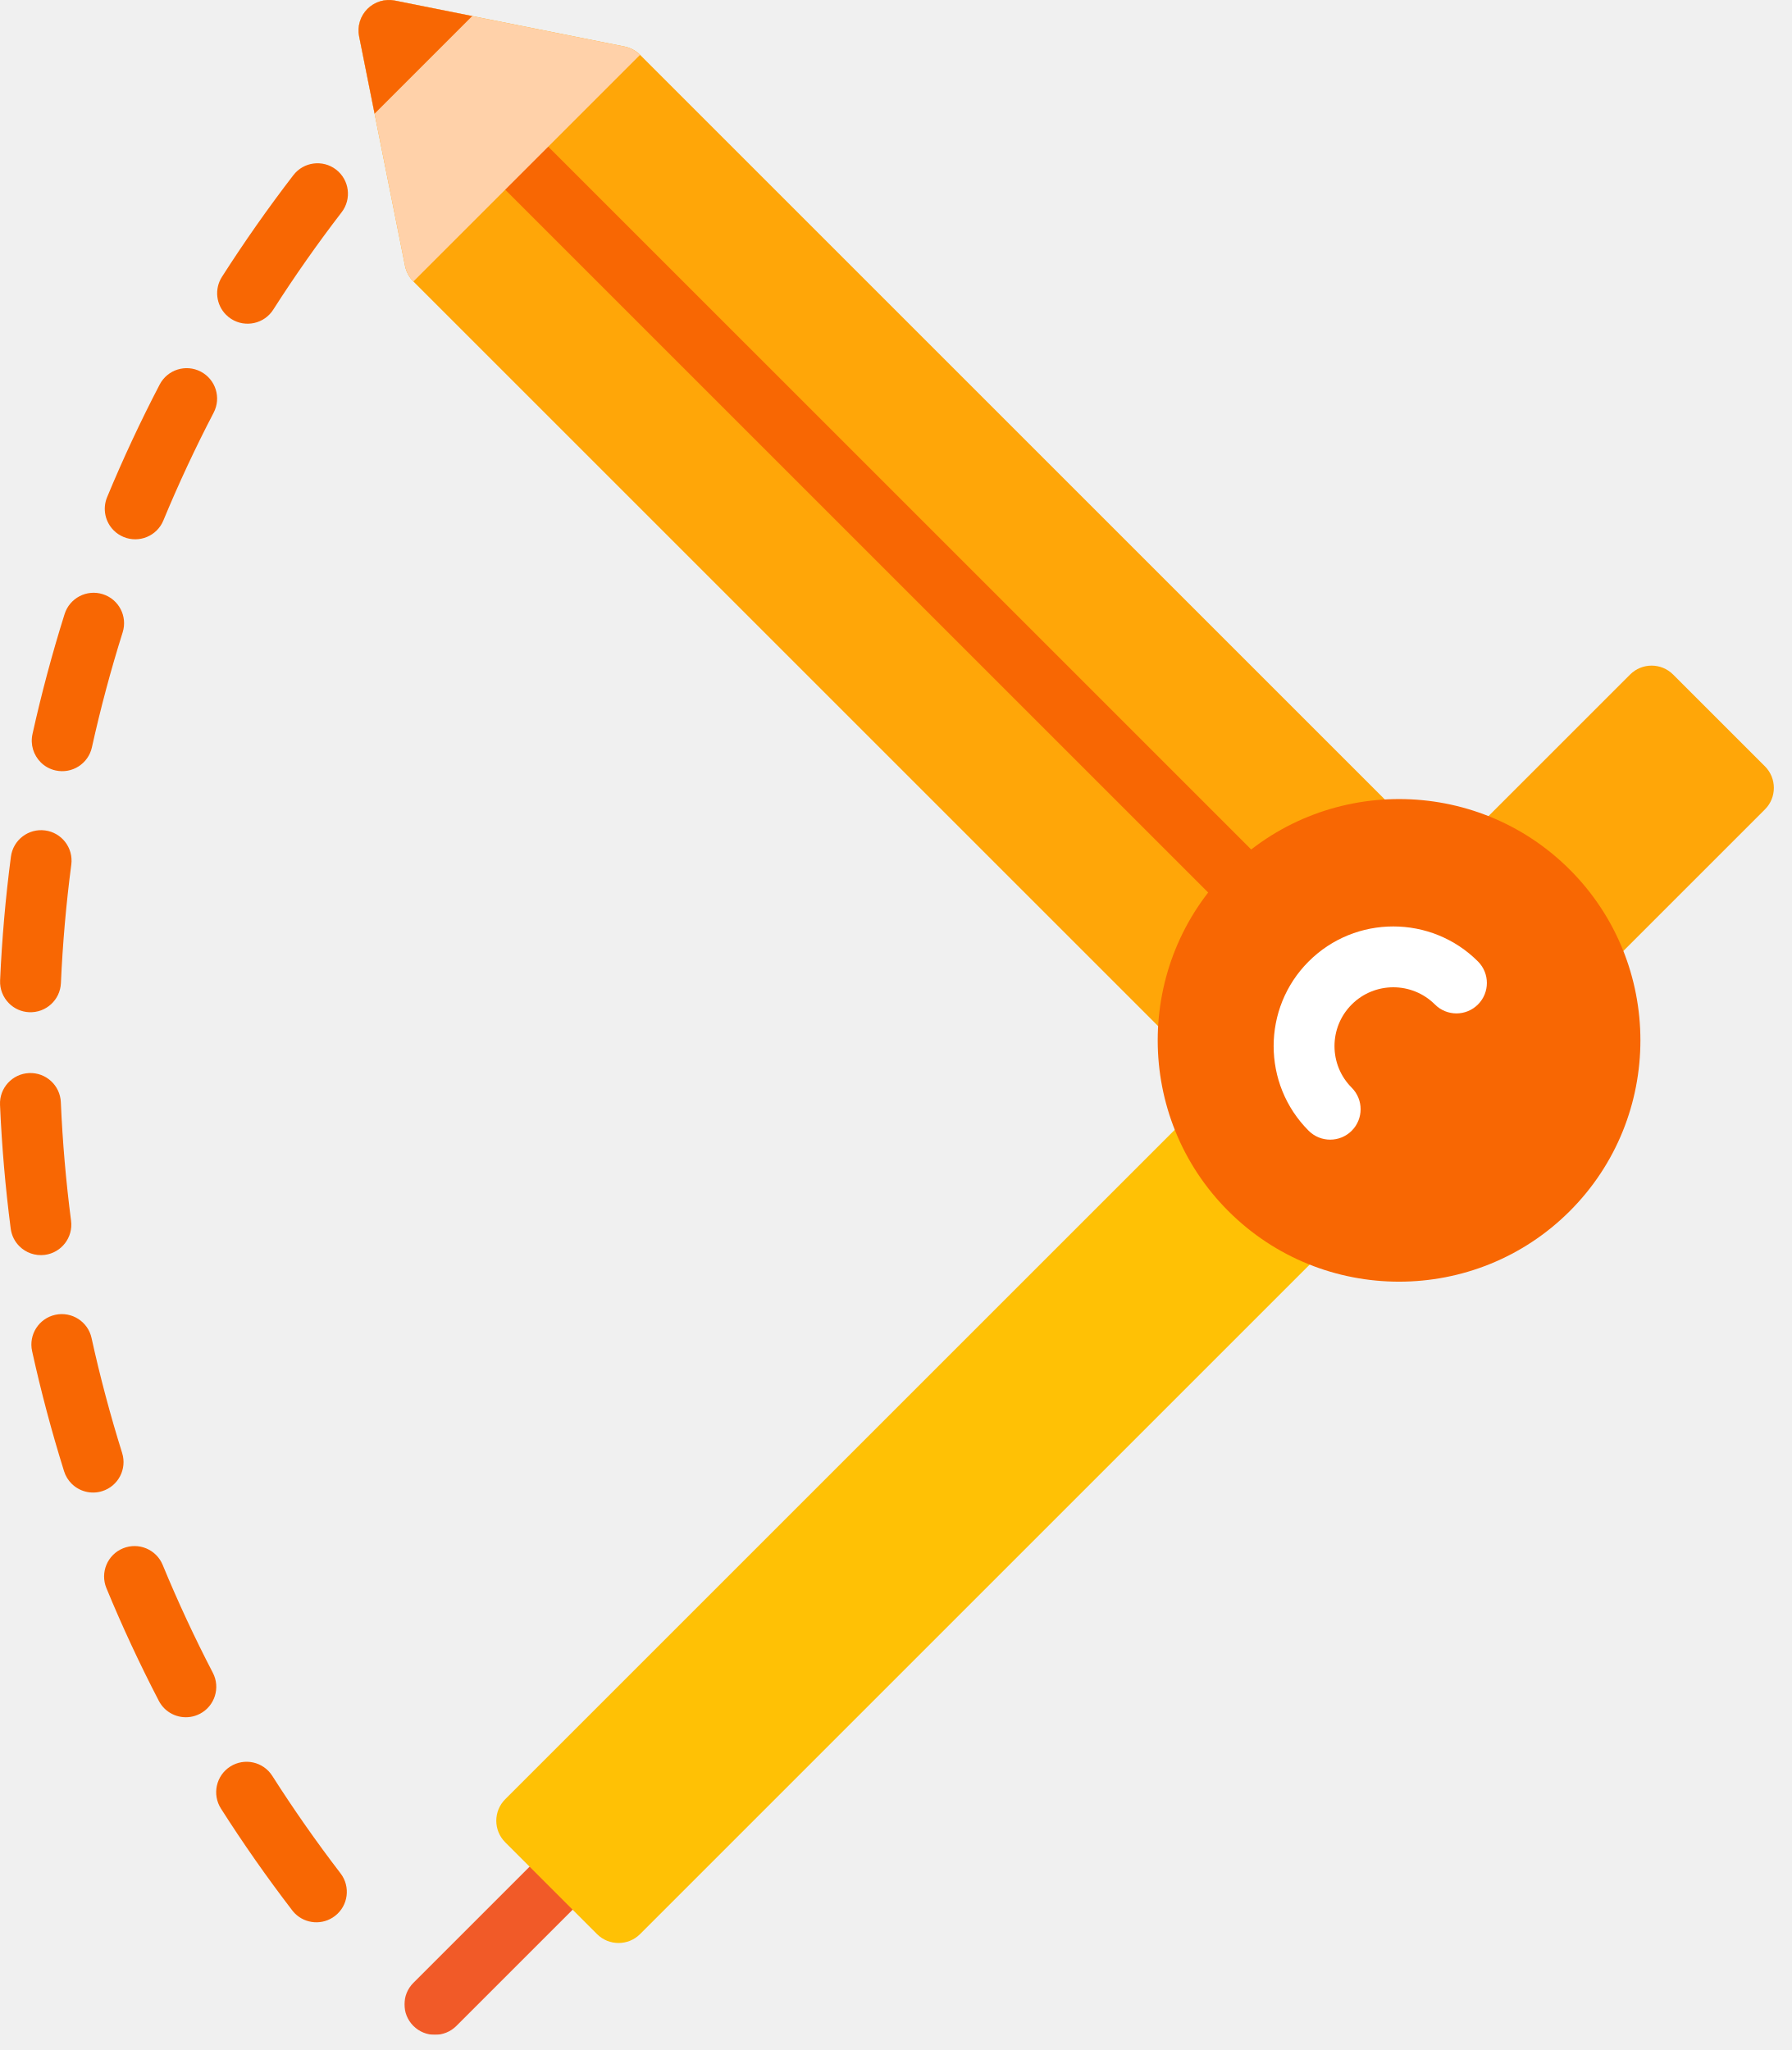
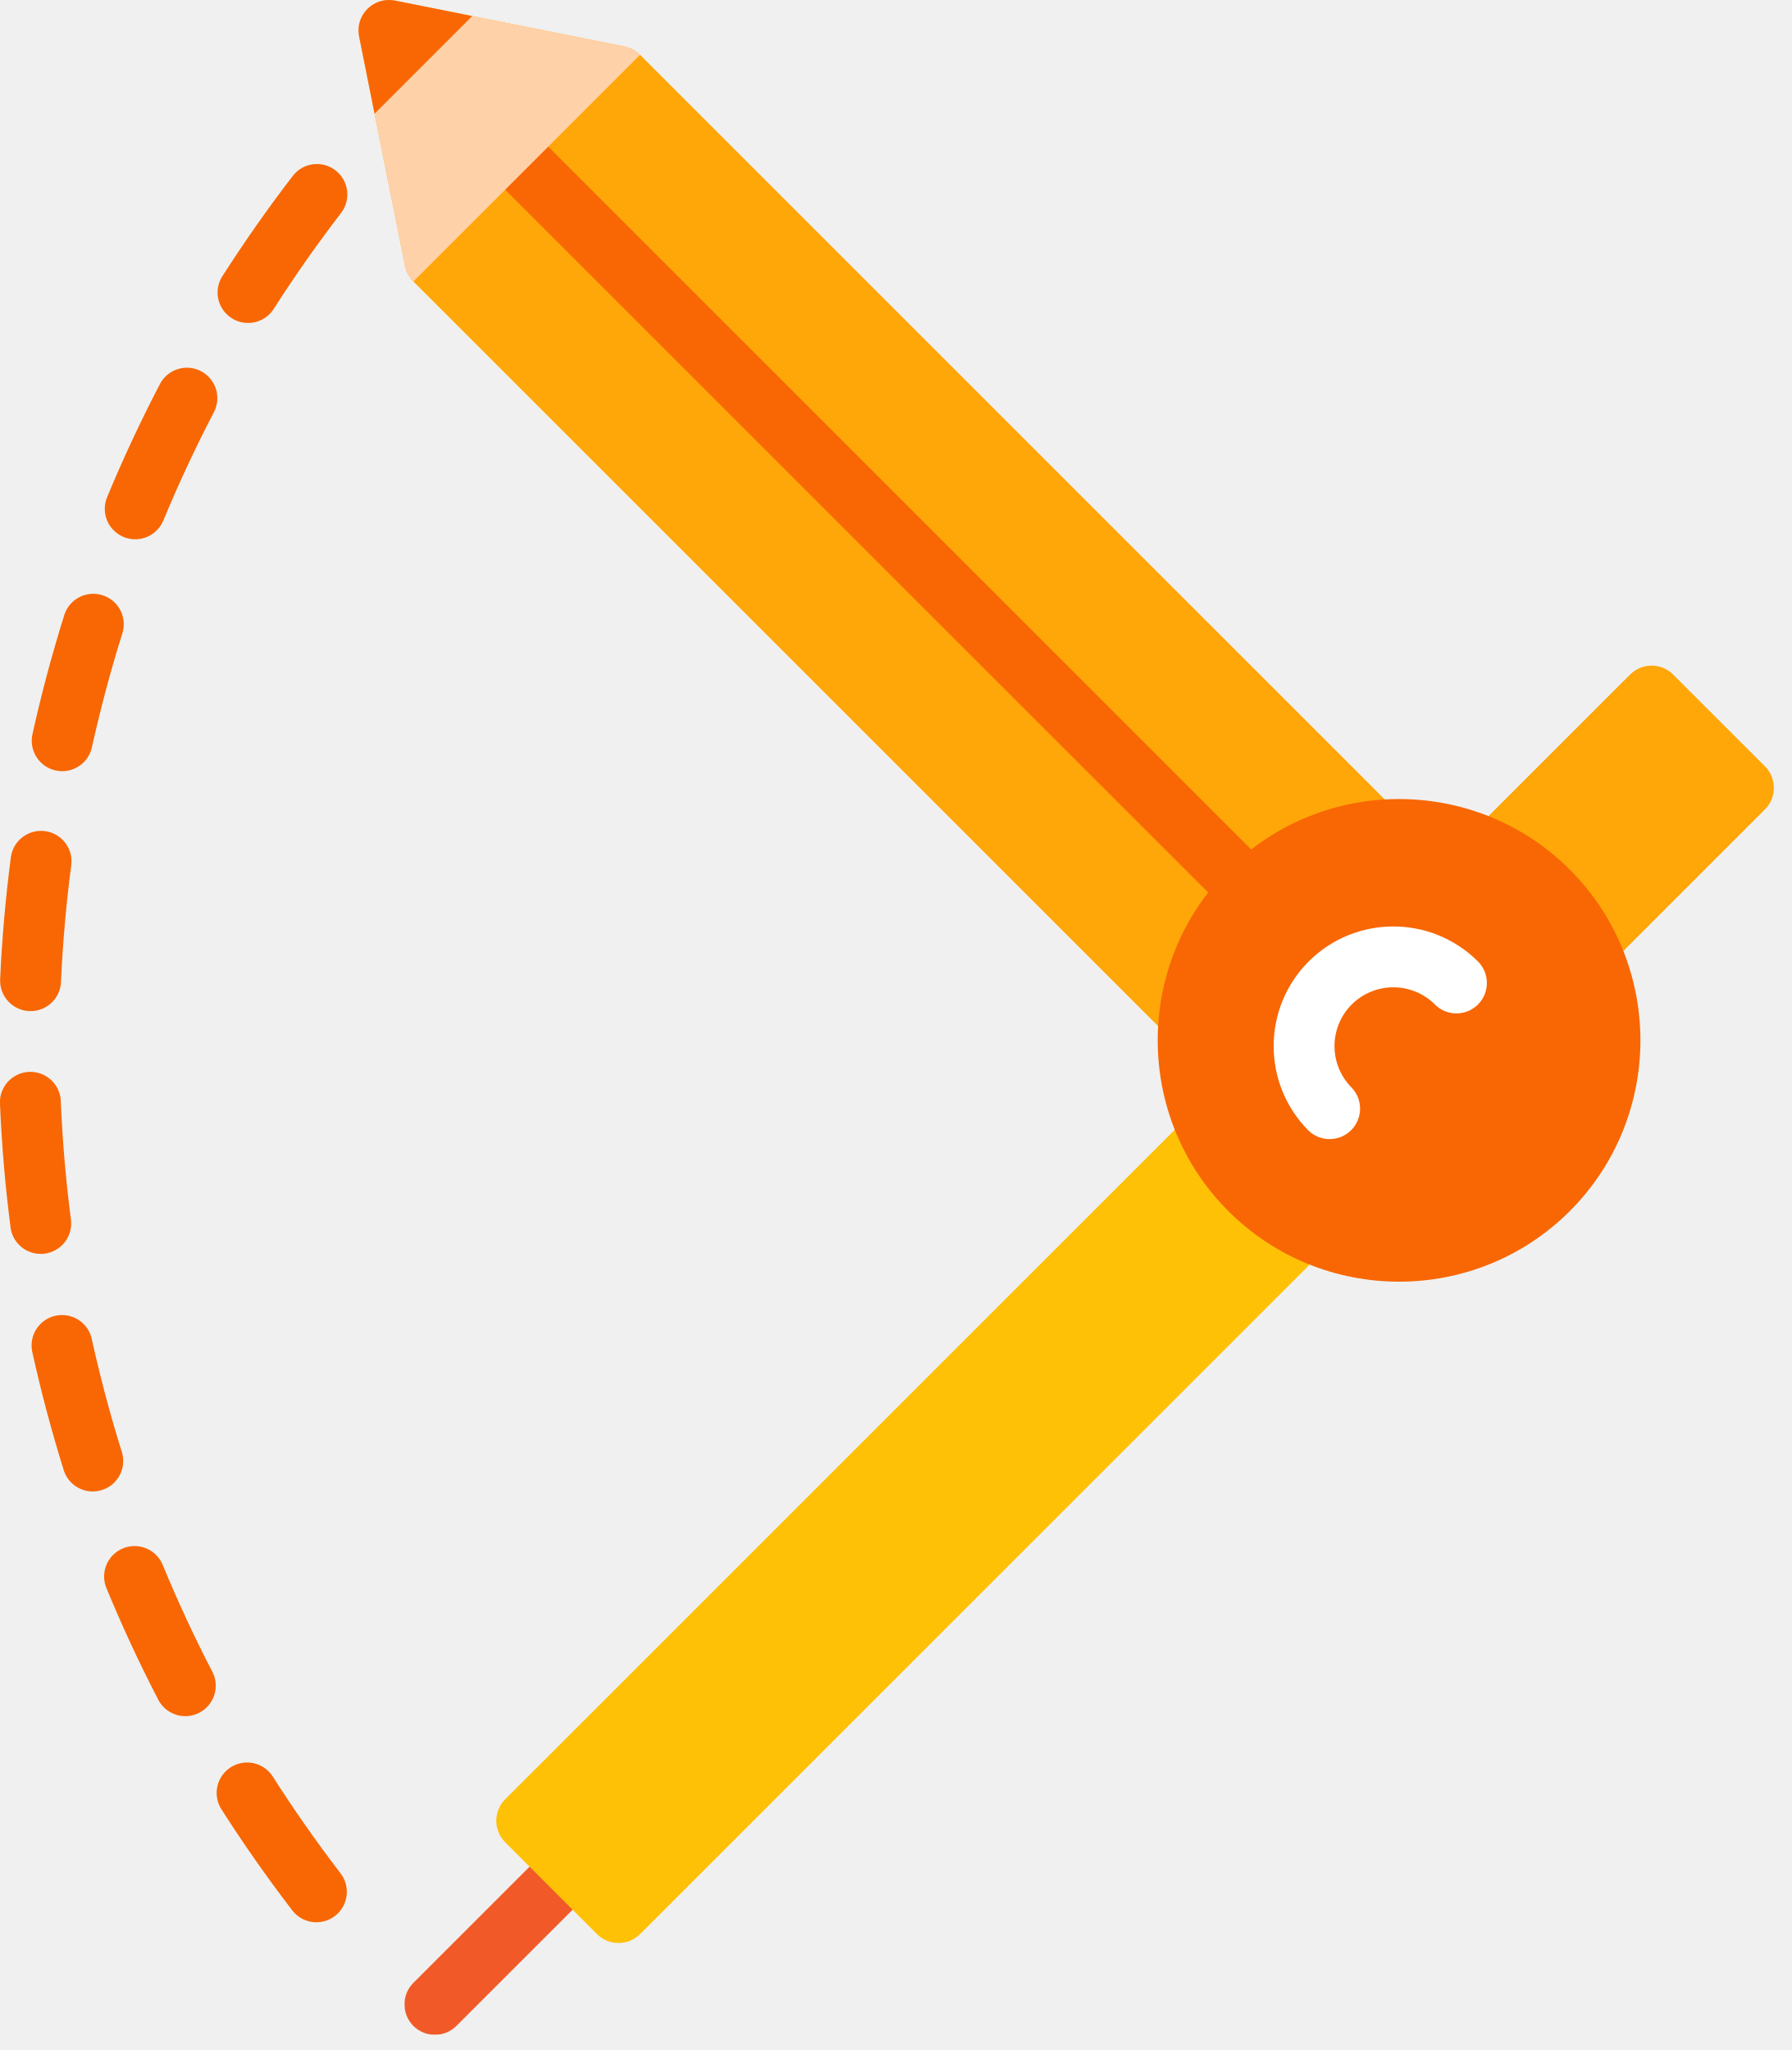
<svg xmlns="http://www.w3.org/2000/svg" width="90" height="103" viewBox="0 0 90 103" fill="none">
-   <path fill-rule="evenodd" clip-rule="evenodd" d="M11.149 13.912C12.264 12.167 13.471 10.446 14.738 8.8C15.253 8.131 16.213 8.006 16.882 8.52C17.552 9.036 17.677 9.995 17.162 10.665C15.949 12.241 14.794 13.888 13.727 15.558C13.273 16.27 12.327 16.478 11.615 16.024C11.52 15.963 11.433 15.892 11.356 15.815C10.859 15.319 10.756 14.528 11.149 13.912ZM5.38 24.982C6.174 23.064 7.063 21.16 8.022 19.32C8.412 18.571 9.336 18.281 10.084 18.671C10.834 19.062 11.124 19.985 10.733 20.734C9.816 22.494 8.965 24.317 8.206 26.152C7.883 26.933 6.988 27.303 6.208 26.979C6.017 26.9 5.85 26.787 5.712 26.648C5.288 26.225 5.137 25.571 5.38 24.982ZM1.631 36.888C2.08 34.86 2.623 32.83 3.245 30.853C3.499 30.048 4.357 29.6 5.163 29.854C5.968 30.107 6.416 30.966 6.162 31.771C5.566 33.663 5.047 35.607 4.617 37.549C4.435 38.373 3.619 38.893 2.794 38.711C2.499 38.646 2.243 38.5 2.045 38.301C1.688 37.943 1.515 37.418 1.631 36.888ZM0.005 49.263C0.096 47.191 0.279 45.098 0.549 43.04C0.66 42.203 1.428 41.613 2.265 41.724C3.102 41.834 3.691 42.602 3.582 43.439C3.323 45.408 3.147 47.413 3.06 49.396C3.023 50.24 2.309 50.894 1.465 50.857C1.068 50.84 0.712 50.672 0.452 50.411C0.159 50.118 -0.015 49.709 0.005 49.263ZM0.538 61.73C0.271 59.675 0.09 57.581 0.001 55.508C-0.035 54.664 0.62 53.951 1.463 53.915C2.307 53.879 3.02 54.534 3.056 55.378C3.141 57.363 3.314 59.367 3.57 61.336C3.679 62.174 3.088 62.94 2.252 63.05C1.762 63.113 1.296 62.938 0.972 62.614C0.742 62.384 0.583 62.079 0.538 61.73ZM3.218 73.919C2.598 71.94 2.058 69.91 1.612 67.883C1.431 67.058 1.953 66.243 2.777 66.061C3.602 65.88 4.418 66.402 4.599 67.226C5.025 69.167 5.543 71.11 6.136 73.005C6.388 73.81 5.94 74.669 5.134 74.921C4.572 75.098 3.984 74.932 3.595 74.543C3.426 74.374 3.294 74.163 3.218 73.919ZM7.979 85.457C7.023 83.617 6.136 81.711 5.345 79.792C5.023 79.012 5.395 78.117 6.175 77.796C6.956 77.474 7.85 77.846 8.172 78.626C8.929 80.462 9.777 82.286 10.692 84.047C11.082 84.796 10.79 85.719 10.041 86.108C9.434 86.424 8.713 86.293 8.254 85.834C8.147 85.725 8.053 85.6 7.979 85.457ZM14.681 95.985C13.417 94.338 12.211 92.616 11.099 90.869C10.646 90.156 10.855 89.211 11.567 88.758C12.28 88.304 13.225 88.515 13.678 89.226C14.743 90.898 15.897 92.547 17.107 94.124C17.621 94.794 17.495 95.754 16.825 96.267C16.209 96.74 15.349 96.672 14.815 96.138C14.767 96.091 14.723 96.04 14.681 95.985Z" fill="#F86703" />
+   <path fill-rule="evenodd" clip-rule="evenodd" d="M11.15 13.912A71.77 71.77 0 0114.737 8.8a1.53 1.53 0 012.424 1.865 68.697 68.697 0 00-3.435 4.893 1.53 1.53 0 01-2.578-1.646zm-5.77 11.07a71.335 71.335 0 012.642-5.662 1.529 1.529 0 112.711 1.414 68.158 68.158 0 00-2.527 5.418 1.528 1.528 0 01-2.494.496 1.53 1.53 0 01-.332-1.666zM1.631 36.888a72.183 72.183 0 011.614-6.035 1.53 1.53 0 012.917.918 68.846 68.846 0 00-1.545 5.778 1.529 1.529 0 01-2.986-.661zM.005 49.263C.096 47.19.28 45.098.55 43.04a1.53 1.53 0 013.033.399 69.104 69.104 0 00-.522 5.957 1.53 1.53 0 01-3.055-.133zM.538 61.73a72.708 72.708 0 01-.537-6.222 1.53 1.53 0 113.055-.13c.085 1.985.258 3.989.514 5.958a1.53 1.53 0 01-3.032.394zm2.68 12.189a72.082 72.082 0 01-1.606-6.036 1.53 1.53 0 012.987-.657 68.848 68.848 0 001.537 5.779 1.53 1.53 0 01-2.918.914zM7.98 85.457a71.156 71.156 0 01-2.634-5.665 1.529 1.529 0 112.827-1.166 68.154 68.154 0 002.52 5.42 1.53 1.53 0 01-2.713 1.41zm6.702 10.528a71.522 71.522 0 01-3.582-5.116 1.53 1.53 0 012.58-1.643 68.806 68.806 0 003.428 4.898 1.528 1.528 0 11-2.426 1.86z" fill="#F86703" />
  <mask id="mask0_0_2376" style="mask-type:alpha" maskUnits="userSpaceOnUse" x="20" y="92" width="11" height="11">
-     <path fill-rule="evenodd" clip-rule="evenodd" d="M30.296 102.237H20.318L20.318 92.259H30.296V102.237Z" fill="white" />
+     <path fill-rule="evenodd" clip-rule="evenodd" d="M30.296 102.237h-9.978v-9.978h9.978v9.978z" fill="#fff" />
  </mask>
  <g mask="url(#mask0_0_2376)">
-     <path fill-rule="evenodd" clip-rule="evenodd" d="M20.766 101.789C21.363 102.387 22.331 102.387 22.928 101.789L29.848 94.87C30.445 94.272 30.445 93.305 29.848 92.708C29.25 92.11 28.282 92.11 27.685 92.708L20.766 99.627C20.169 100.224 20.169 101.192 20.766 101.789Z" fill="#F15A28" />
+     <path fill-rule="evenodd" clip-rule="evenodd" d="M20.766 101.789a1.527 1.527 0 002.162 0l6.92-6.92a1.529 1.529 0 10-2.163-2.161l-6.919 6.919a1.529 1.529 0 000 2.162z" fill="#F15A28" />
  </g>
-   <path fill-rule="evenodd" clip-rule="evenodd" d="M63.868 54.074L68.481 58.686C69.078 59.284 69.078 60.252 68.481 60.849L32.154 97.177C31.557 97.773 30.589 97.773 29.992 97.177L25.379 92.563C24.782 91.966 24.782 90.998 25.379 90.401L61.706 54.074C62.303 53.476 63.271 53.476 63.868 54.074Z" fill="#FFC105" />
-   <path fill-rule="evenodd" clip-rule="evenodd" d="M84.05 33.892L88.663 38.504C89.26 39.102 89.26 40.07 88.663 40.667L78.284 51.046C77.687 51.643 76.719 51.643 76.122 51.046L71.508 46.433C70.911 45.836 70.911 44.868 71.508 44.271L81.888 33.892C82.485 33.294 83.453 33.294 84.05 33.892Z" fill="#FFA608" />
-   <path fill-rule="evenodd" clip-rule="evenodd" d="M19.84 0.03L31.373 2.337C31.669 2.396 31.941 2.542 32.154 2.755L71.941 42.542C72.538 43.138 72.538 44.106 71.941 44.704L62.715 53.929C62.117 54.527 61.15 54.527 60.552 53.929L20.766 14.143C20.552 13.929 20.407 13.657 20.347 13.362L18.041 1.829C17.941 1.328 18.098 0.809 18.459 0.448C18.82 0.087 19.339 -0.071 19.84 0.03Z" fill="#FFA608" />
-   <path fill-rule="evenodd" clip-rule="evenodd" d="M25.379 9.53L65.166 49.317C65.763 49.914 66.731 49.914 67.328 49.317C67.925 48.719 67.925 47.752 67.328 47.154L27.541 7.368C26.944 6.77 25.976 6.77 25.379 7.368C24.782 7.965 24.782 8.932 25.379 9.53Z" fill="#F86703" />
-   <path fill-rule="evenodd" clip-rule="evenodd" d="M19.84 0.03L31.373 2.337C31.674 2.397 31.942 2.548 32.152 2.757L20.766 14.143C20.556 13.933 20.408 13.663 20.347 13.362L18.041 1.829C17.941 1.328 18.098 0.809 18.459 0.448C18.82 0.087 19.339 -0.071 19.84 0.03Z" fill="#FFD1A9" />
-   <path fill-rule="evenodd" clip-rule="evenodd" d="M19.84 0.03L23.723 0.806L18.818 5.712L18.041 1.829C17.941 1.328 18.098 0.809 18.459 0.448C18.821 0.087 19.339 -0.071 19.84 0.03Z" fill="#F86703" />
-   <path fill-rule="evenodd" clip-rule="evenodd" d="M78.86 43.695C83.589 48.424 83.589 56.12 78.86 60.849C74.131 65.579 66.435 65.579 61.706 60.849C56.976 56.12 56.976 48.424 61.706 43.695C66.435 38.965 74.131 38.965 78.86 43.695Z" fill="#F86703" />
-   <path fill-rule="evenodd" clip-rule="evenodd" d="M65.741 56.813C66.338 57.41 67.306 57.41 67.904 56.813C68.5 56.215 68.501 55.248 67.904 54.65C66.751 53.498 66.751 51.623 67.904 50.469C69.056 49.317 70.931 49.317 72.084 50.469C72.681 51.067 73.649 51.067 74.246 50.469C74.843 49.873 74.844 48.905 74.246 48.307C71.901 45.962 68.086 45.962 65.741 48.307C63.396 50.652 63.396 54.467 65.741 56.813Z" fill="white" />
+   <path fill-rule="evenodd" clip-rule="evenodd" d="M63.868 54.074l4.613 4.612a1.53 1.53 0 010 2.163L32.154 97.177a1.53 1.53 0 01-2.162 0l-4.613-4.614a1.529 1.529 0 010-2.162l36.327-36.327a1.527 1.527 0 012.162 0z" fill="#FFC105" />
+   <path fill-rule="evenodd" clip-rule="evenodd" d="M84.05 33.892l4.613 4.612a1.53 1.53 0 010 2.163l-10.379 10.38a1.529 1.529 0 01-2.162 0l-4.614-4.614a1.529 1.529 0 010-2.162l10.38-10.379a1.527 1.527 0 012.162 0z" fill="#FFA608" />
+   <path fill-rule="evenodd" clip-rule="evenodd" d="M19.84.03l11.533 2.307c.296.059.568.205.781.418l39.787 39.787a1.529 1.529 0 010 2.162l-9.226 9.225a1.528 1.528 0 01-2.163 0L20.766 14.143a1.537 1.537 0 01-.419-.781L18.041 1.829a1.53 1.53 0 011.8-1.799z" fill="#FFA608" />
+   <path fill-rule="evenodd" clip-rule="evenodd" d="M25.38 9.53l39.786 39.787a1.529 1.529 0 102.162-2.163L27.541 7.368A1.529 1.529 0 0025.38 9.53z" fill="#F86703" />
+   <path fill-rule="evenodd" clip-rule="evenodd" d="M19.84.03l11.533 2.307c.301.06.57.211.78.42L20.765 14.143c-.21-.21-.358-.48-.419-.781L18.041 1.829a1.53 1.53 0 011.8-1.799z" fill="#FFD1A9" />
+   <path fill-rule="evenodd" clip-rule="evenodd" d="M19.84.03l3.883.776-4.905 4.906-.777-3.883a1.53 1.53 0 011.8-1.799zm59.02 43.665c4.729 4.729 4.729 12.425 0 17.154-4.73 4.73-12.425 4.73-17.154 0-4.73-4.729-4.73-12.425 0-17.154 4.729-4.73 12.425-4.73 17.154 0z" fill="#F86703" />
+   <path fill-rule="evenodd" clip-rule="evenodd" d="M65.741 56.813a1.53 1.53 0 002.163-2.163 2.96 2.96 0 010-4.18 2.96 2.96 0 014.18 0 1.528 1.528 0 102.162-2.162 6.02 6.02 0 00-8.505 0 6.022 6.022 0 000 8.505z" fill="#fff" />
</svg>
